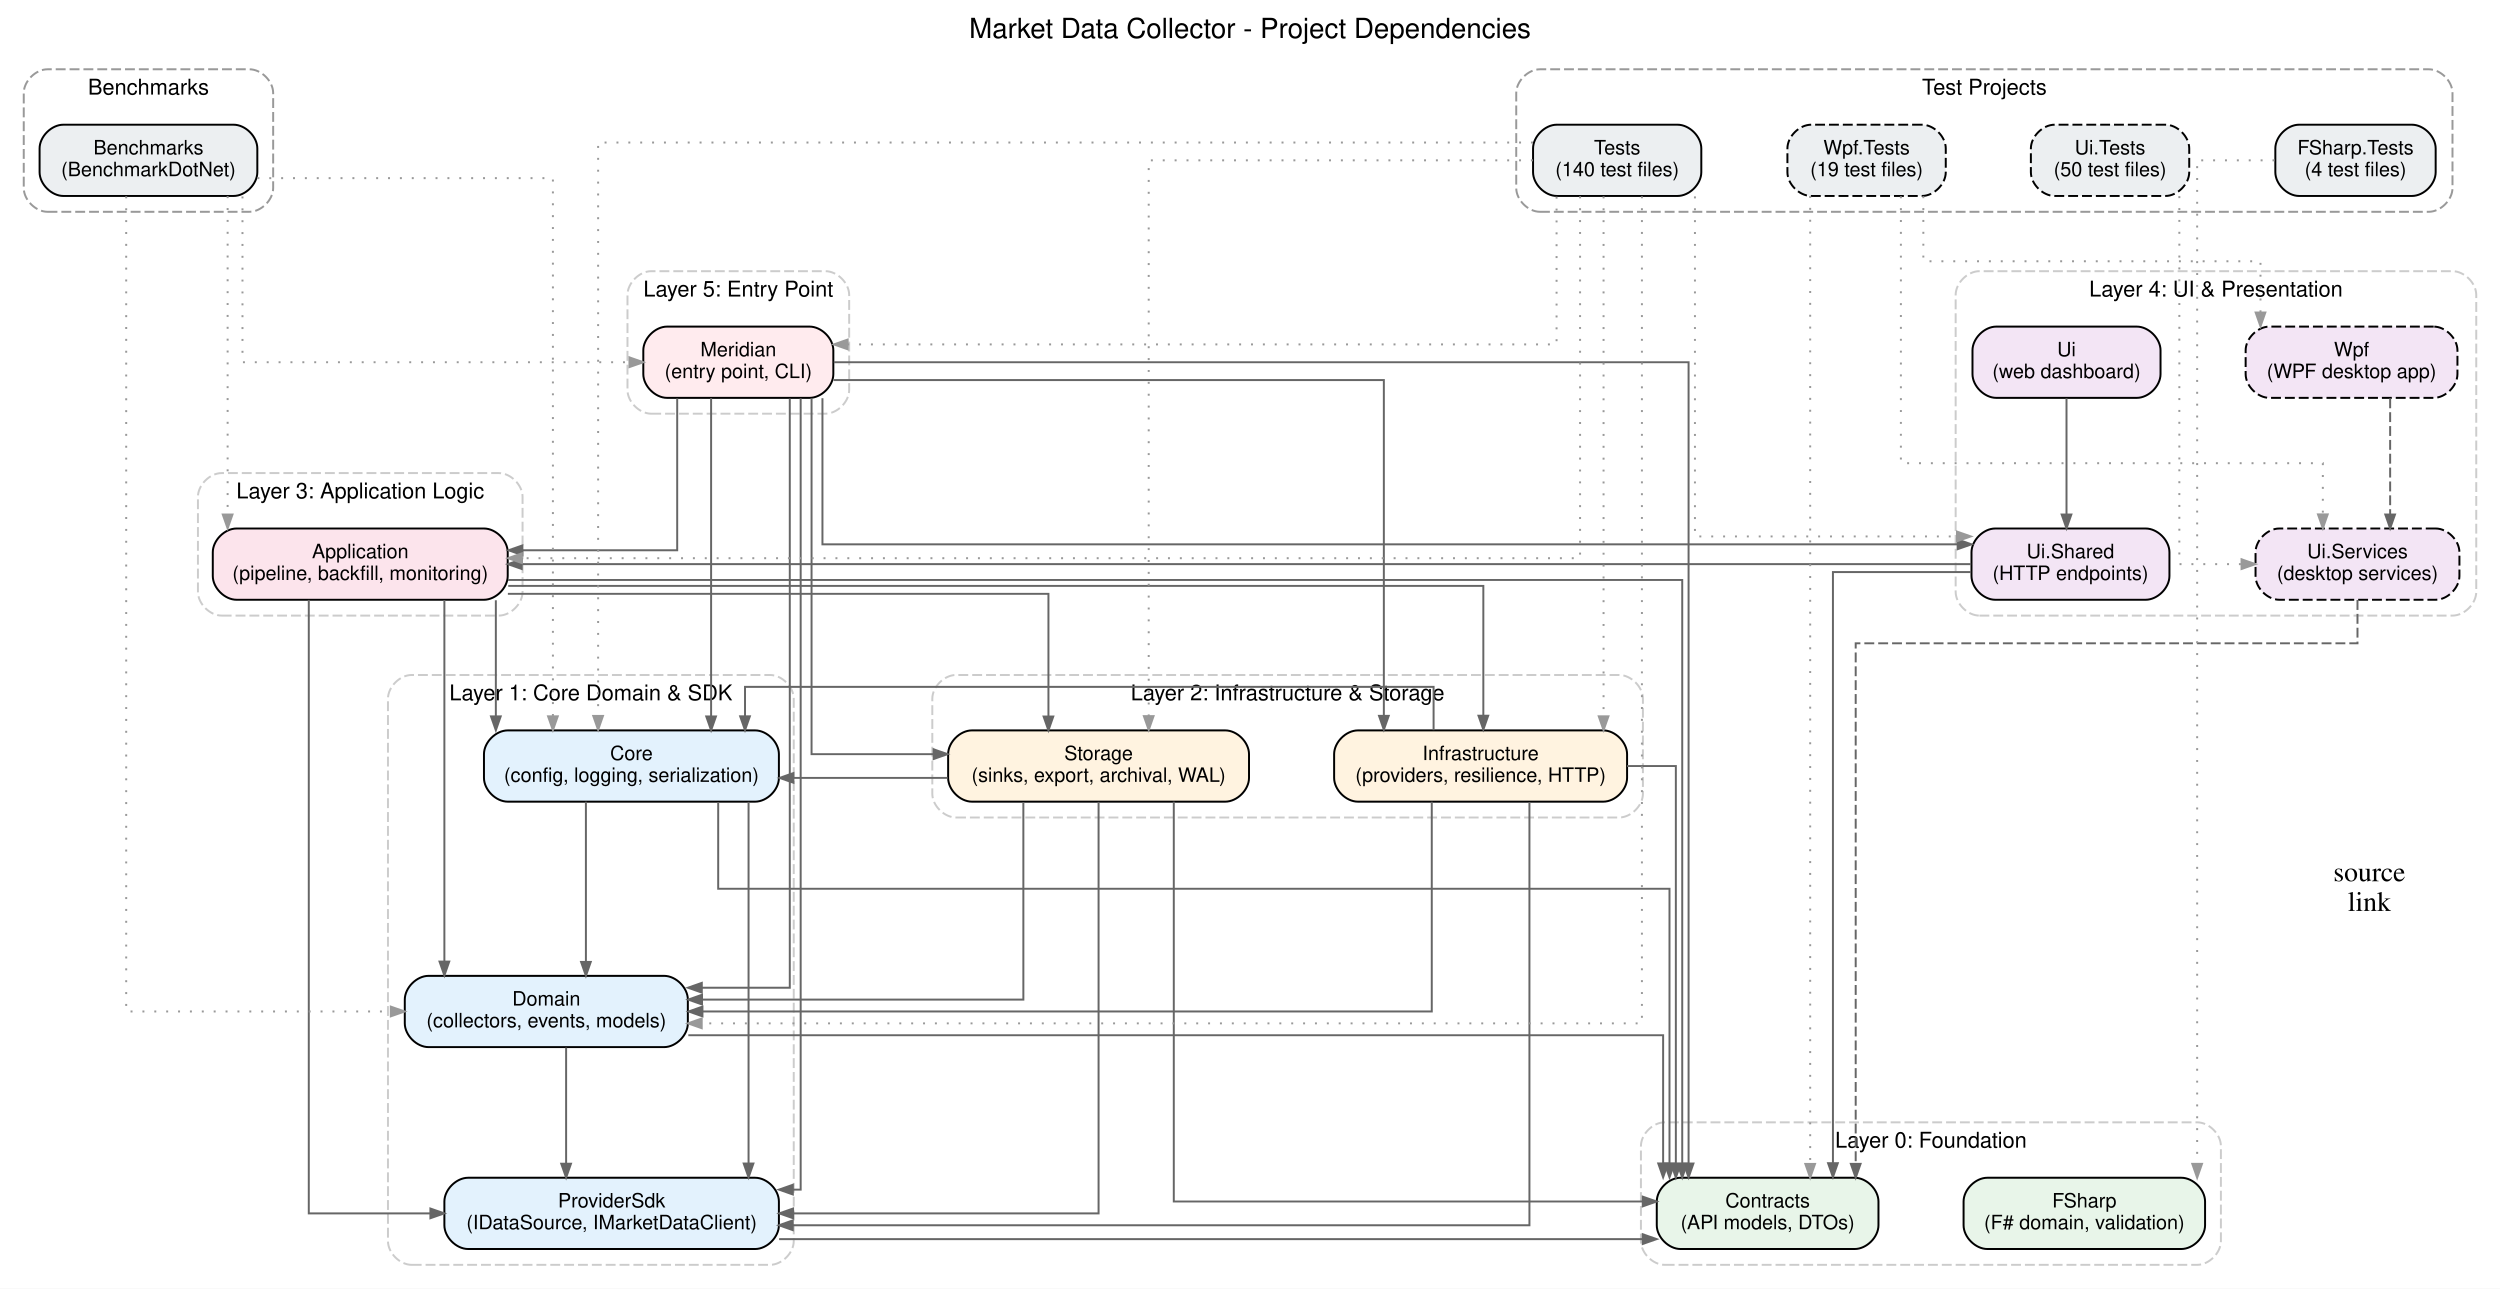
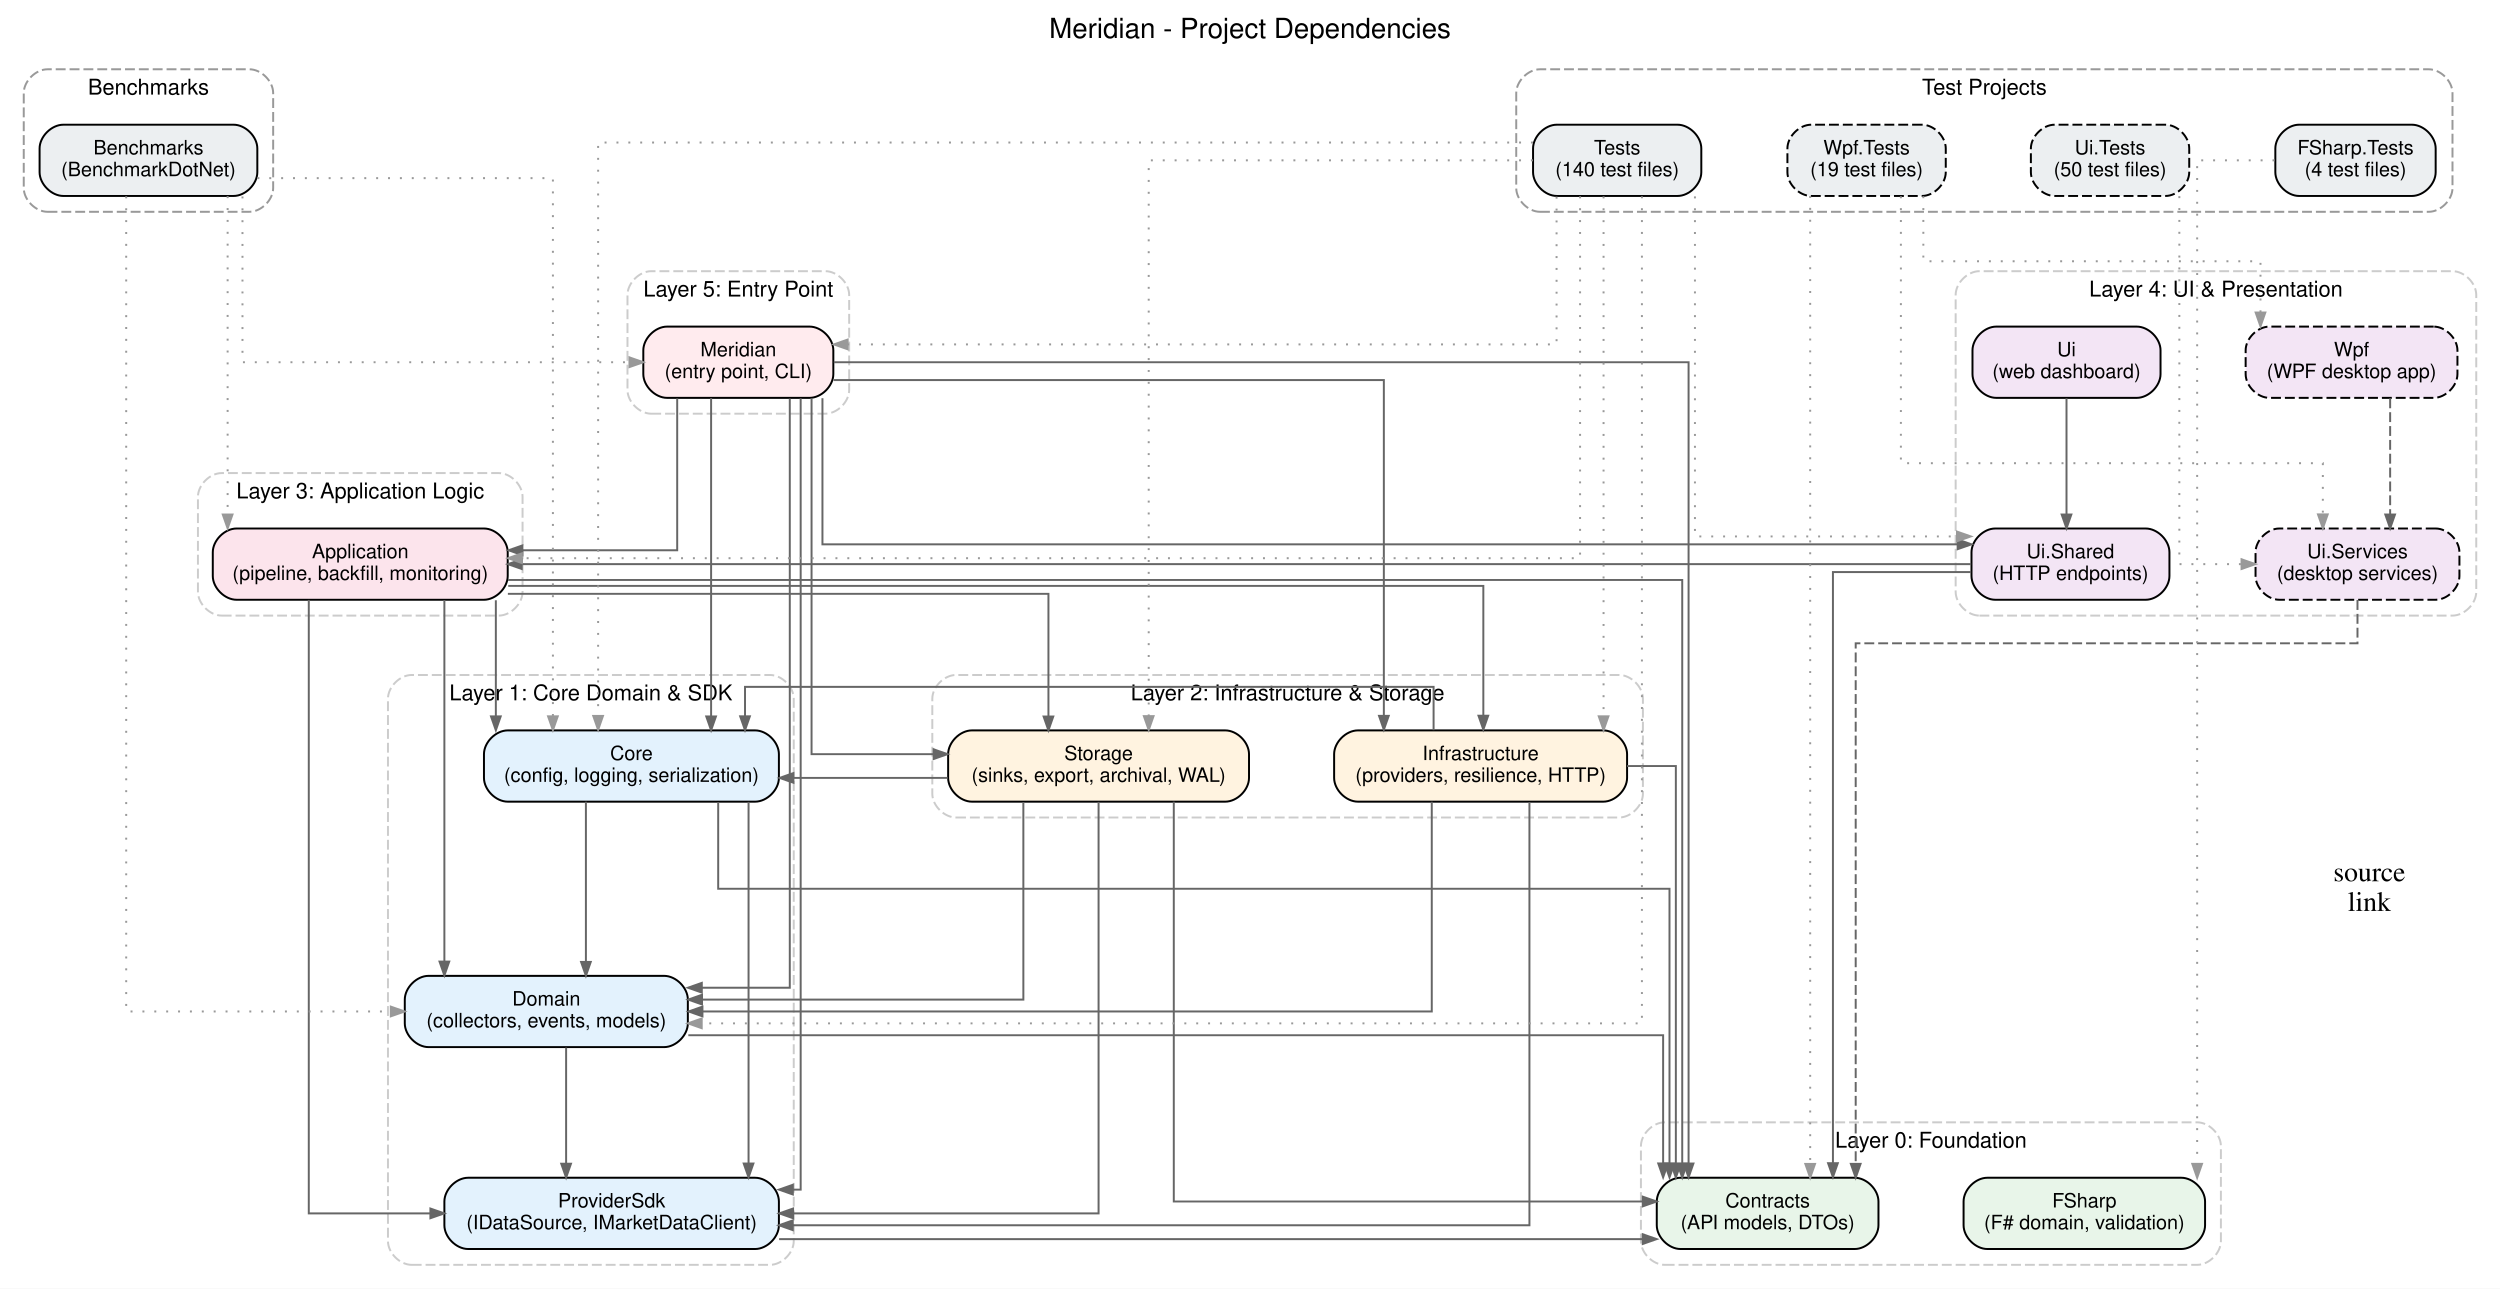
<svg xmlns="http://www.w3.org/2000/svg" width="1263pt" height="651pt" viewBox="0.00 0.00 1263.00 651.00">
  <g id="graph0" class="graph" transform="scale(1 1) rotate(0) translate(4 647)">
    <polygon fill="white" stroke="transparent" points="-4,4 -4,-647 1259,-647 1259,4 -4,4" />
-     <text text-anchor="middle" x="627.5" y="-627.8" font-family="Segoe UI, Helvetica, Arial, sans-serif" font-size="14.00">Market Data Collector - Project Dependencies</text>
+     <text text-anchor="middle" x="627.5" y="-627.8" font-family="Segoe UI, Helvetica, Arial, sans-serif" font-size="14.00">Meridian - Project Dependencies</text>
    <g id="clust1" class="cluster">
      <path fill="none" stroke="#cccccc" stroke-dasharray="5,2" d="M837,-8C837,-8 1106,-8 1106,-8 1112,-8 1118,-14 1118,-20 1118,-20 1118,-68 1118,-68 1118,-74 1112,-80 1106,-80 1106,-80 837,-80 837,-80 831,-80 825,-74 825,-68 825,-68 825,-20 825,-20 825,-14 831,-8 837,-8" />
      <text text-anchor="middle" x="971.5" y="-67.2" font-family="Segoe UI, Helvetica, Arial, sans-serif" font-size="11.00">Layer 0: Foundation</text>
    </g>
    <g id="clust2" class="cluster">
      <path fill="none" stroke="#cccccc" stroke-dasharray="5,2" d="M204,-8C204,-8 385,-8 385,-8 391,-8 397,-14 397,-20 397,-20 397,-294 397,-294 397,-300 391,-306 385,-306 385,-306 204,-306 204,-306 198,-306 192,-300 192,-294 192,-294 192,-20 192,-20 192,-14 198,-8 204,-8" />
      <text text-anchor="middle" x="294.5" y="-293.2" font-family="Segoe UI, Helvetica, Arial, sans-serif" font-size="11.00">Layer 1: Core Domain &amp; SDK</text>
    </g>
    <g id="clust3" class="cluster">
      <path fill="none" stroke="#cccccc" stroke-dasharray="5,2" d="M479,-234C479,-234 814,-234 814,-234 820,-234 826,-240 826,-246 826,-246 826,-294 826,-294 826,-300 820,-306 814,-306 814,-306 479,-306 479,-306 473,-306 467,-300 467,-294 467,-294 467,-246 467,-246 467,-240 473,-234 479,-234" />
      <text text-anchor="middle" x="646.5" y="-293.2" font-family="Segoe UI, Helvetica, Arial, sans-serif" font-size="11.00">Layer 2: Infrastructure &amp; Storage</text>
    </g>
    <g id="clust4" class="cluster">
      <path fill="none" stroke="#cccccc" stroke-dasharray="5,2" d="M108,-336C108,-336 248,-336 248,-336 254,-336 260,-342 260,-348 260,-348 260,-396 260,-396 260,-402 254,-408 248,-408 248,-408 108,-408 108,-408 102,-408 96,-402 96,-396 96,-396 96,-348 96,-348 96,-342 102,-336 108,-336" />
      <text text-anchor="middle" x="178" y="-395.2" font-family="Segoe UI, Helvetica, Arial, sans-serif" font-size="11.00">Layer 3: Application Logic</text>
    </g>
    <g id="clust5" class="cluster">
      <path fill="none" stroke="#cccccc" stroke-dasharray="5,2" d="M996,-336C996,-336 1235,-336 1235,-336 1241,-336 1247,-342 1247,-348 1247,-348 1247,-498 1247,-498 1247,-504 1241,-510 1235,-510 1235,-510 996,-510 996,-510 990,-510 984,-504 984,-498 984,-498 984,-348 984,-348 984,-342 990,-336 996,-336" />
      <text text-anchor="middle" x="1115.5" y="-497.2" font-family="Segoe UI, Helvetica, Arial, sans-serif" font-size="11.00">Layer 4: UI &amp; Presentation</text>
    </g>
    <g id="clust6" class="cluster">
      <path fill="none" stroke="#cccccc" stroke-dasharray="5,2" d="M325,-438C325,-438 413,-438 413,-438 419,-438 425,-444 425,-450 425,-450 425,-498 425,-498 425,-504 419,-510 413,-510 413,-510 325,-510 325,-510 319,-510 313,-504 313,-498 313,-498 313,-450 313,-450 313,-444 319,-438 325,-438" />
      <text text-anchor="middle" x="369" y="-497.2" font-family="Segoe UI, Helvetica, Arial, sans-serif" font-size="11.00">Layer 5: Entry Point</text>
    </g>
    <g id="clust7" class="cluster">
      <path fill="none" stroke="#999999" stroke-dasharray="5,2" d="M774,-540C774,-540 1223,-540 1223,-540 1229,-540 1235,-546 1235,-552 1235,-552 1235,-600 1235,-600 1235,-606 1229,-612 1223,-612 1223,-612 774,-612 774,-612 768,-612 762,-606 762,-600 762,-600 762,-552 762,-552 762,-546 768,-540 774,-540" />
      <text text-anchor="middle" x="998.5" y="-599.2" font-family="Segoe UI, Helvetica, Arial, sans-serif" font-size="11.00">Test Projects</text>
    </g>
    <g id="clust8" class="cluster">
      <path fill="none" stroke="#999999" stroke-dasharray="5,2" d="M20,-540C20,-540 122,-540 122,-540 128,-540 134,-546 134,-552 134,-552 134,-600 134,-600 134,-606 128,-612 122,-612 122,-612 20,-612 20,-612 14,-612 8,-606 8,-600 8,-600 8,-552 8,-552 8,-546 14,-540 20,-540" />
      <text text-anchor="middle" x="71" y="-599.2" font-family="Segoe UI, Helvetica, Arial, sans-serif" font-size="11.00">Benchmarks</text>
    </g>
    <g id="node1" class="node">
      <path fill="#e8f5e9" stroke="black" d="M933,-52C933,-52 845,-52 845,-52 839,-52 833,-46 833,-40 833,-40 833,-28 833,-28 833,-22 839,-16 845,-16 845,-16 933,-16 933,-16 939,-16 945,-22 945,-28 945,-28 945,-40 945,-40 945,-46 939,-52 933,-52" />
      <text text-anchor="middle" x="889" y="-37" font-family="Segoe UI, Helvetica, Arial, sans-serif" font-size="10.00">Contracts</text>
      <text text-anchor="middle" x="889" y="-26" font-family="Segoe UI, Helvetica, Arial, sans-serif" font-size="10.00">(API models, DTOs)</text>
    </g>
    <g id="node2" class="node">
      <path fill="#e8f5e9" stroke="black" d="M1098,-52C1098,-52 1000,-52 1000,-52 994,-52 988,-46 988,-40 988,-40 988,-28 988,-28 988,-22 994,-16 1000,-16 1000,-16 1098,-16 1098,-16 1104,-16 1110,-22 1110,-28 1110,-28 1110,-40 1110,-40 1110,-46 1104,-52 1098,-52" />
      <text text-anchor="middle" x="1049" y="-37" font-family="Segoe UI, Helvetica, Arial, sans-serif" font-size="10.00">FSharp</text>
      <text text-anchor="middle" x="1049" y="-26" font-family="Segoe UI, Helvetica, Arial, sans-serif" font-size="10.00">(F# domain, validation)</text>
    </g>
    <g id="node3" class="node">
      <path fill="#e3f2fd" stroke="black" d="M377.5,-52C377.5,-52 232.5,-52 232.5,-52 226.5,-52 220.5,-46 220.5,-40 220.5,-40 220.5,-28 220.5,-28 220.5,-22 226.5,-16 232.5,-16 232.5,-16 377.5,-16 377.5,-16 383.5,-16 389.5,-22 389.5,-28 389.5,-28 389.5,-40 389.5,-40 389.5,-46 383.5,-52 377.5,-52" />
      <text text-anchor="middle" x="305" y="-37" font-family="Segoe UI, Helvetica, Arial, sans-serif" font-size="10.00">ProviderSdk</text>
      <text text-anchor="middle" x="305" y="-26" font-family="Segoe UI, Helvetica, Arial, sans-serif" font-size="10.00">(IDataSource, IMarketDataClient)</text>
    </g>
    <g id="edge1" class="edge">
      <path fill="none" stroke="#666666" d="M389.61,-21C389.61,-21 825.93,-21 825.93,-21" />
      <polygon fill="#666666" stroke="#666666" points="825.93,-23.45 832.93,-21 825.93,-18.55 825.93,-23.45" />
    </g>
    <g id="node4" class="node">
      <path fill="#e3f2fd" stroke="black" d="M331.5,-154C331.5,-154 212.5,-154 212.5,-154 206.5,-154 200.5,-148 200.5,-142 200.5,-142 200.5,-130 200.5,-130 200.5,-124 206.5,-118 212.5,-118 212.5,-118 331.5,-118 331.5,-118 337.5,-118 343.5,-124 343.5,-130 343.5,-130 343.5,-142 343.5,-142 343.5,-148 337.5,-154 331.5,-154" />
      <text text-anchor="middle" x="272" y="-139" font-family="Segoe UI, Helvetica, Arial, sans-serif" font-size="10.00">Domain</text>
      <text text-anchor="middle" x="272" y="-128" font-family="Segoe UI, Helvetica, Arial, sans-serif" font-size="10.00">(collectors, events, models)</text>
    </g>
    <g id="edge2" class="edge">
      <path fill="none" stroke="#666666" d="M343.74,-124C495.71,-124 836.21,-124 836.21,-124 836.21,-124 836.21,-59.21 836.21,-59.21" />
      <polygon fill="#666666" stroke="#666666" points="838.66,-59.21 836.21,-52.21 833.76,-59.21 838.66,-59.21" />
    </g>
    <g id="edge3" class="edge">
      <path fill="none" stroke="#666666" d="M282,-117.76C282,-117.76 282,-59.08 282,-59.08" />
      <polygon fill="#666666" stroke="#666666" points="284.45,-59.08 282,-52.08 279.55,-59.08 284.45,-59.08" />
    </g>
    <g id="node5" class="node">
      <path fill="#e3f2fd" stroke="black" d="M377.5,-278C377.5,-278 252.5,-278 252.5,-278 246.5,-278 240.5,-272 240.5,-266 240.5,-266 240.5,-254 240.5,-254 240.5,-248 246.5,-242 252.5,-242 252.5,-242 377.5,-242 377.5,-242 383.5,-242 389.5,-248 389.5,-254 389.5,-254 389.5,-266 389.5,-266 389.5,-272 383.5,-278 377.5,-278" />
      <text text-anchor="middle" x="315" y="-263" font-family="Segoe UI, Helvetica, Arial, sans-serif" font-size="10.00">Core</text>
      <text text-anchor="middle" x="315" y="-252" font-family="Segoe UI, Helvetica, Arial, sans-serif" font-size="10.00">(config, logging, serialization)</text>
    </g>
    <g id="edge4" class="edge">
      <path fill="none" stroke="#666666" d="M358.83,-241.73C358.83,-223.44 358.83,-198 358.83,-198 358.83,-198 839.43,-198 839.43,-198 839.43,-198 839.43,-59.18 839.43,-59.18" />
      <polygon fill="#666666" stroke="#666666" points="841.88,-59.18 839.43,-52.18 836.98,-59.18 841.88,-59.18" />
    </g>
    <g id="edge6" class="edge">
      <path fill="none" stroke="#666666" d="M374.17,-241.89C374.17,-241.89 374.17,-59.2 374.17,-59.2" />
      <polygon fill="#666666" stroke="#666666" points="376.62,-59.2 374.17,-52.2 371.72,-59.2 376.62,-59.2" />
    </g>
    <g id="edge5" class="edge">
      <path fill="none" stroke="#666666" d="M292,-241.97C292,-241.97 292,-161.05 292,-161.05" />
      <polygon fill="#666666" stroke="#666666" points="294.45,-161.05 292,-154.05 289.55,-161.05 294.45,-161.05" />
    </g>
    <g id="node6" class="node">
      <path fill="#fff3e0" stroke="black" d="M806,-278C806,-278 682,-278 682,-278 676,-278 670,-272 670,-266 670,-266 670,-254 670,-254 670,-248 676,-242 682,-242 682,-242 806,-242 806,-242 812,-242 818,-248 818,-254 818,-254 818,-266 818,-266 818,-272 812,-278 806,-278" />
      <text text-anchor="middle" x="744" y="-263" font-family="Segoe UI, Helvetica, Arial, sans-serif" font-size="10.00">Infrastructure</text>
      <text text-anchor="middle" x="744" y="-252" font-family="Segoe UI, Helvetica, Arial, sans-serif" font-size="10.00">(providers, resilience, HTTP)</text>
    </g>
    <g id="edge9" class="edge">
      <path fill="none" stroke="#666666" d="M818.01,-260C832.15,-260 842.64,-260 842.64,-260 842.64,-260 842.64,-59.11 842.64,-59.11" />
      <polygon fill="#666666" stroke="#666666" points="845.09,-59.11 842.64,-52.11 840.19,-59.11 845.09,-59.11" />
    </g>
    <g id="edge10" class="edge">
      <path fill="none" stroke="#666666" d="M768.67,-241.8C768.67,-187.1 768.67,-28 768.67,-28 768.67,-28 396.5,-28 396.5,-28" />
      <polygon fill="#666666" stroke="#666666" points="396.5,-25.55 389.5,-28 396.5,-30.45 396.5,-25.55" />
    </g>
    <g id="edge8" class="edge">
      <path fill="none" stroke="#666666" d="M719.33,-241.97C719.33,-207.58 719.33,-136 719.33,-136 719.33,-136 350.87,-136 350.87,-136" />
      <polygon fill="#666666" stroke="#666666" points="350.87,-133.55 343.87,-136 350.87,-138.45 350.87,-133.55" />
    </g>
    <g id="edge7" class="edge">
      <path fill="none" stroke="#666666" d="M720.25,-278.13C720.25,-288.71 720.25,-300 720.25,-300 720.25,-300 372.38,-300 372.38,-300 372.38,-300 372.38,-285.13 372.38,-285.13" />
      <polygon fill="#666666" stroke="#666666" points="374.83,-285.13 372.38,-278.13 369.93,-285.13 374.83,-285.13" />
    </g>
    <g id="node7" class="node">
      <path fill="#fff3e0" stroke="black" d="M615,-278C615,-278 487,-278 487,-278 481,-278 475,-272 475,-266 475,-266 475,-254 475,-254 475,-248 481,-242 487,-242 487,-242 615,-242 615,-242 621,-242 627,-248 627,-254 627,-254 627,-266 627,-266 627,-272 621,-278 615,-278" />
      <text text-anchor="middle" x="551" y="-263" font-family="Segoe UI, Helvetica, Arial, sans-serif" font-size="10.00">Storage</text>
      <text text-anchor="middle" x="551" y="-252" font-family="Segoe UI, Helvetica, Arial, sans-serif" font-size="10.00">(sinks, export, archival, WAL)</text>
    </g>
    <g id="edge13" class="edge">
      <path fill="none" stroke="#666666" d="M589,-242C589,-189.45 589,-40 589,-40 589,-40 825.92,-40 825.92,-40" />
      <polygon fill="#666666" stroke="#666666" points="825.92,-42.45 832.92,-40 825.92,-37.55 825.92,-42.45" />
    </g>
    <g id="edge14" class="edge">
      <path fill="none" stroke="#666666" d="M551,-241.89C551,-188.26 551,-34 551,-34 551,-34 396.66,-34 396.66,-34" />
      <polygon fill="#666666" stroke="#666666" points="396.66,-31.55 389.66,-34 396.66,-36.45 396.66,-31.55" />
    </g>
    <g id="edge12" class="edge">
      <path fill="none" stroke="#666666" d="M513,-241.82C513,-208.72 513,-142 513,-142 513,-142 350.66,-142 350.66,-142" />
      <polygon fill="#666666" stroke="#666666" points="350.66,-139.55 343.66,-142 350.66,-144.45 350.66,-139.55" />
    </g>
    <g id="edge11" class="edge">
      <path fill="none" stroke="#666666" d="M474.7,-254C474.7,-254 396.83,-254 396.83,-254" />
      <polygon fill="#666666" stroke="#666666" points="396.83,-251.55 389.83,-254 396.83,-256.45 396.83,-251.55" />
    </g>
    <g id="node8" class="node">
      <path fill="#fce4ec" stroke="black" d="M240.5,-380C240.5,-380 115.5,-380 115.5,-380 109.5,-380 103.5,-374 103.5,-368 103.5,-368 103.5,-356 103.5,-356 103.5,-350 109.5,-344 115.5,-344 115.5,-344 240.5,-344 240.5,-344 246.5,-344 252.5,-350 252.5,-356 252.5,-356 252.5,-368 252.5,-368 252.5,-374 246.5,-380 240.5,-380" />
      <text text-anchor="middle" x="178" y="-365" font-family="Segoe UI, Helvetica, Arial, sans-serif" font-size="10.00">Application</text>
      <text text-anchor="middle" x="178" y="-354" font-family="Segoe UI, Helvetica, Arial, sans-serif" font-size="10.00">(pipeline, backfill, monitoring)</text>
    </g>
    <g id="edge19" class="edge">
      <path fill="none" stroke="#666666" d="M252.67,-354C426.94,-354 845.86,-354 845.86,-354 845.86,-354 845.86,-59.12 845.86,-59.12" />
      <polygon fill="#666666" stroke="#666666" points="848.31,-59.12 845.86,-52.12 843.41,-59.12 848.31,-59.12" />
    </g>
    <g id="edge20" class="edge">
      <path fill="none" stroke="#666666" d="M152,-343.9C152,-275.14 152,-34 152,-34 152,-34 213.44,-34 213.44,-34" />
      <polygon fill="#666666" stroke="#666666" points="213.44,-36.45 220.44,-34 213.44,-31.55 213.44,-36.45" />
    </g>
    <g id="edge18" class="edge">
      <path fill="none" stroke="#666666" d="M220.5,-343.89C220.5,-343.89 220.5,-161.2 220.5,-161.2" />
      <polygon fill="#666666" stroke="#666666" points="222.95,-161.2 220.5,-154.2 218.05,-161.2 222.95,-161.2" />
    </g>
    <g id="edge17" class="edge">
      <path fill="none" stroke="#666666" d="M246.5,-343.76C246.5,-343.76 246.5,-285.08 246.5,-285.08" />
      <polygon fill="#666666" stroke="#666666" points="248.95,-285.08 246.5,-278.08 244.05,-285.08 248.95,-285.08" />
    </g>
    <g id="edge15" class="edge">
      <path fill="none" stroke="#666666" d="M252.76,-351C406.82,-351 745.38,-351 745.38,-351 745.38,-351 745.38,-285.42 745.38,-285.42" />
      <polygon fill="#666666" stroke="#666666" points="747.83,-285.42 745.38,-278.42 742.93,-285.42 747.83,-285.42" />
    </g>
    <g id="edge16" class="edge">
      <path fill="none" stroke="#666666" d="M252.58,-347C354.74,-347 525.67,-347 525.67,-347 525.67,-347 525.67,-285.03 525.67,-285.03" />
      <polygon fill="#666666" stroke="#666666" points="528.12,-285.03 525.67,-278.03 523.22,-285.03 528.12,-285.03" />
    </g>
    <g id="node9" class="node">
      <path fill="#f3e5f5" stroke="black" d="M1080,-380C1080,-380 1004,-380 1004,-380 998,-380 992,-374 992,-368 992,-368 992,-356 992,-356 992,-350 998,-344 1004,-344 1004,-344 1080,-344 1080,-344 1086,-344 1092,-350 1092,-356 1092,-356 1092,-368 1092,-368 1092,-374 1086,-380 1080,-380" />
      <text text-anchor="middle" x="1042" y="-365" font-family="Segoe UI, Helvetica, Arial, sans-serif" font-size="10.00">Ui.Shared</text>
      <text text-anchor="middle" x="1042" y="-354" font-family="Segoe UI, Helvetica, Arial, sans-serif" font-size="10.00">(HTTP endpoints)</text>
    </g>
    <g id="edge22" class="edge">
      <path fill="none" stroke="#666666" d="M991.8,-358C958.92,-358 922,-358 922,-358 922,-358 922,-59.35 922,-59.35" />
      <polygon fill="#666666" stroke="#666666" points="924.45,-59.35 922,-52.35 919.55,-59.35 924.45,-59.35" />
    </g>
    <g id="edge21" class="edge">
      <path fill="none" stroke="#666666" d="M991.81,-362C991.81,-362 259.57,-362 259.57,-362" />
      <polygon fill="#666666" stroke="#666666" points="259.57,-359.55 252.57,-362 259.57,-364.45 259.57,-359.55" />
    </g>
    <g id="node10" class="node">
      <path fill="#f3e5f5" stroke="black" stroke-dasharray="5,2" d="M1226.5,-380C1226.5,-380 1147.5,-380 1147.5,-380 1141.5,-380 1135.5,-374 1135.5,-368 1135.5,-368 1135.5,-356 1135.5,-356 1135.5,-350 1141.5,-344 1147.5,-344 1147.5,-344 1226.5,-344 1226.5,-344 1232.5,-344 1238.5,-350 1238.5,-356 1238.5,-356 1238.5,-368 1238.5,-368 1238.5,-374 1232.5,-380 1226.5,-380" />
      <text text-anchor="middle" x="1187" y="-365" font-family="Segoe UI, Helvetica, Arial, sans-serif" font-size="10.00">Ui.Services</text>
      <text text-anchor="middle" x="1187" y="-354" font-family="Segoe UI, Helvetica, Arial, sans-serif" font-size="10.00">(desktop services)</text>
    </g>
    <g id="edge24" class="edge">
      <path fill="none" stroke="#666666" stroke-dasharray="5,2" d="M1187,-343.87C1187,-333.29 1187,-322 1187,-322 1187,-322 933.5,-322 933.5,-322 933.5,-322 933.5,-59.02 933.5,-59.02" />
      <polygon fill="#666666" stroke="#666666" points="935.95,-59.02 933.5,-52.02 931.05,-59.02 935.95,-59.02" />
      <text text-anchor="middle" x="1193" y="-201.8" font-family="Times,serif" font-size="14.00">source</text>
      <text text-anchor="middle" x="1193" y="-186.8" font-family="Times,serif" font-size="14.00">link</text>
    </g>
    <g id="node11" class="node">
      <path fill="#f3e5f5" stroke="black" d="M1075.5,-482C1075.5,-482 1004.5,-482 1004.5,-482 998.5,-482 992.5,-476 992.5,-470 992.5,-470 992.5,-458 992.5,-458 992.5,-452 998.5,-446 1004.5,-446 1004.5,-446 1075.5,-446 1075.5,-446 1081.5,-446 1087.5,-452 1087.5,-458 1087.5,-458 1087.5,-470 1087.5,-470 1087.5,-476 1081.5,-482 1075.5,-482" />
      <text text-anchor="middle" x="1040" y="-467" font-family="Segoe UI, Helvetica, Arial, sans-serif" font-size="10.00">Ui</text>
      <text text-anchor="middle" x="1040" y="-456" font-family="Segoe UI, Helvetica, Arial, sans-serif" font-size="10.00">(web dashboard)</text>
    </g>
    <g id="edge23" class="edge">
      <path fill="none" stroke="#666666" d="M1040,-445.76C1040,-445.76 1040,-387.08 1040,-387.08" />
      <polygon fill="#666666" stroke="#666666" points="1042.45,-387.08 1040,-380.08 1037.55,-387.08 1042.45,-387.08" />
    </g>
    <g id="node12" class="node">
      <path fill="#f3e5f5" stroke="black" stroke-dasharray="5,2" d="M1225.5,-482C1225.5,-482 1142.5,-482 1142.5,-482 1136.5,-482 1130.5,-476 1130.5,-470 1130.5,-470 1130.5,-458 1130.5,-458 1130.5,-452 1136.5,-446 1142.5,-446 1142.5,-446 1225.5,-446 1225.5,-446 1231.5,-446 1237.5,-452 1237.5,-458 1237.5,-458 1237.5,-470 1237.5,-470 1237.5,-476 1231.5,-482 1225.5,-482" />
      <text text-anchor="middle" x="1184" y="-467" font-family="Segoe UI, Helvetica, Arial, sans-serif" font-size="10.00">Wpf</text>
      <text text-anchor="middle" x="1184" y="-456" font-family="Segoe UI, Helvetica, Arial, sans-serif" font-size="10.00">(WPF desktop app)</text>
    </g>
    <g id="edge25" class="edge">
      <path fill="none" stroke="#666666" stroke-dasharray="5,2" d="M1203.5,-445.76C1203.5,-445.76 1203.5,-387.08 1203.5,-387.08" />
      <polygon fill="#666666" stroke="#666666" points="1205.95,-387.08 1203.5,-380.08 1201.05,-387.08 1205.95,-387.08" />
    </g>
    <g id="node13" class="node">
      <path fill="#ffebee" stroke="black" d="M405,-482C405,-482 333,-482 333,-482 327,-482 321,-476 321,-470 321,-470 321,-458 321,-458 321,-452 327,-446 333,-446 333,-446 405,-446 405,-446 411,-446 417,-452 417,-458 417,-458 417,-470 417,-470 417,-476 411,-482 405,-482" />
      <text text-anchor="middle" x="369" y="-467" font-family="Segoe UI, Helvetica, Arial, sans-serif" font-size="10.00">Meridian</text>
      <text text-anchor="middle" x="369" y="-456" font-family="Segoe UI, Helvetica, Arial, sans-serif" font-size="10.00">(entry point, CLI)</text>
    </g>
    <g id="edge31" class="edge">
      <path fill="none" stroke="#666666" d="M417.23,-464C538.97,-464 849.07,-464 849.07,-464 849.07,-464 849.07,-59.2 849.07,-59.2" />
      <polygon fill="#666666" stroke="#666666" points="851.52,-59.2 849.07,-52.2 846.62,-59.2 851.52,-59.2" />
    </g>
    <g id="edge32" class="edge">
      <path fill="none" stroke="#666666" d="M400.5,-445.77C400.5,-365.32 400.5,-46 400.5,-46 400.5,-46 396.54,-46 396.54,-46" />
      <polygon fill="#666666" stroke="#666666" points="396.54,-43.55 389.54,-46 396.54,-48.45 396.54,-43.55" />
    </g>
    <g id="edge30" class="edge">
      <path fill="none" stroke="#666666" d="M395,-445.64C395,-378.2 395,-148 395,-148 395,-148 350.55,-148 350.55,-148" />
      <polygon fill="#666666" stroke="#666666" points="350.55,-145.55 343.55,-148 350.55,-150.45 350.55,-145.55" />
    </g>
    <g id="edge29" class="edge">
      <path fill="none" stroke="#666666" d="M355.25,-445.9C355.25,-445.9 355.25,-285.06 355.25,-285.06" />
      <polygon fill="#666666" stroke="#666666" points="357.7,-285.06 355.25,-278.06 352.8,-285.06 357.7,-285.06" />
    </g>
    <g id="edge27" class="edge">
      <path fill="none" stroke="#666666" d="M417.12,-455C507.84,-455 695.12,-455 695.12,-455 695.12,-455 695.12,-285.35 695.12,-285.35" />
      <polygon fill="#666666" stroke="#666666" points="697.58,-285.35 695.12,-278.35 692.68,-285.35 697.58,-285.35" />
    </g>
    <g id="edge28" class="edge">
      <path fill="none" stroke="#666666" d="M406,-445.73C406,-396.71 406,-266 406,-266 406,-266 467.68,-266 467.68,-266" />
      <polygon fill="#666666" stroke="#666666" points="467.68,-268.45 474.68,-266 467.68,-263.55 467.68,-268.45" />
    </g>
    <g id="edge26" class="edge">
      <path fill="none" stroke="#666666" d="M338.12,-445.68C338.12,-418.08 338.12,-369 338.12,-369 338.12,-369 259.91,-369 259.91,-369" />
      <polygon fill="#666666" stroke="#666666" points="259.91,-366.55 252.91,-369 259.91,-371.45 259.91,-366.55" />
    </g>
    <g id="edge33" class="edge">
      <path fill="none" stroke="#666666" d="M411.5,-445.82C411.5,-419.01 411.5,-372 411.5,-372 411.5,-372 985,-372 985,-372" />
      <polygon fill="#666666" stroke="#666666" points="985,-374.45 992,-372 985,-369.55 985,-374.45" />
    </g>
    <g id="node14" class="node">
      <path fill="#eceff1" stroke="black" d="M843.5,-584C843.5,-584 782.5,-584 782.5,-584 776.5,-584 770.5,-578 770.5,-572 770.5,-572 770.5,-560 770.5,-560 770.5,-554 776.5,-548 782.5,-548 782.5,-548 843.5,-548 843.5,-548 849.5,-548 855.5,-554 855.5,-560 855.5,-560 855.5,-572 855.5,-572 855.5,-578 849.5,-584 843.5,-584" />
      <text text-anchor="middle" x="813" y="-569" font-family="Segoe UI, Helvetica, Arial, sans-serif" font-size="10.00">Tests</text>
      <text text-anchor="middle" x="813" y="-558" font-family="Segoe UI, Helvetica, Arial, sans-serif" font-size="10.00">(140 test files)</text>
    </g>
    <g id="edge39" class="edge">
      <path fill="none" stroke="#999999" stroke-dasharray="1,5" d="M825.5,-547.82C825.5,-465.3 825.5,-130 825.5,-130 825.5,-130 350.51,-130 350.51,-130" />
      <polygon fill="#999999" stroke="#999999" points="350.51,-127.55 343.51,-130 350.51,-132.45 350.51,-127.55" />
    </g>
    <g id="edge38" class="edge">
      <path fill="none" stroke="#999999" stroke-dasharray="1,5" d="M770.43,-575C647.08,-575 298.17,-575 298.17,-575 298.17,-575 298.17,-285.3 298.17,-285.3" />
      <polygon fill="#999999" stroke="#999999" points="300.62,-285.3 298.17,-278.3 295.72,-285.3 300.62,-285.3" />
    </g>
    <g id="edge36" class="edge">
      <path fill="none" stroke="#999999" stroke-dasharray="1,5" d="M806.12,-547.77C806.12,-547.77 806.12,-285.13 806.12,-285.13" />
      <polygon fill="#999999" stroke="#999999" points="808.58,-285.13 806.12,-278.13 803.68,-285.13 808.58,-285.13" />
    </g>
    <g id="edge37" class="edge">
      <path fill="none" stroke="#999999" stroke-dasharray="1,5" d="M770.42,-566C702.28,-566 576.33,-566 576.33,-566 576.33,-566 576.33,-285.23 576.33,-285.23" />
      <polygon fill="#999999" stroke="#999999" points="578.78,-285.23 576.33,-278.23 573.88,-285.23 578.78,-285.23" />
    </g>
    <g id="edge35" class="edge">
      <path fill="none" stroke="#999999" stroke-dasharray="1,5" d="M794.25,-547.81C794.25,-498.33 794.25,-365 794.25,-365 794.25,-365 259.64,-365 259.64,-365" />
      <polygon fill="#999999" stroke="#999999" points="259.64,-362.55 252.64,-365 259.64,-367.45 259.64,-362.55" />
    </g>
    <g id="edge40" class="edge">
      <path fill="none" stroke="#999999" stroke-dasharray="1,5" d="M852.29,-547.78C852.29,-500.23 852.29,-376 852.29,-376 852.29,-376 984.66,-376 984.66,-376" />
      <polygon fill="#999999" stroke="#999999" points="984.66,-378.45 991.66,-376 984.66,-373.55 984.66,-378.45" />
    </g>
    <g id="edge34" class="edge">
      <path fill="none" stroke="#999999" stroke-dasharray="1,5" d="M782.38,-547.63C782.38,-520.52 782.38,-473 782.38,-473 782.38,-473 424.23,-473 424.23,-473" />
      <polygon fill="#999999" stroke="#999999" points="424.23,-470.55 417.23,-473 424.23,-475.45 424.23,-470.55" />
    </g>
    <g id="node15" class="node">
      <path fill="#eceff1" stroke="black" d="M1214.5,-584C1214.5,-584 1157.5,-584 1157.5,-584 1151.5,-584 1145.5,-578 1145.5,-572 1145.5,-572 1145.5,-560 1145.5,-560 1145.5,-554 1151.5,-548 1157.5,-548 1157.5,-548 1214.5,-548 1214.5,-548 1220.5,-548 1226.5,-554 1226.5,-560 1226.5,-560 1226.5,-572 1226.5,-572 1226.5,-578 1220.5,-584 1214.5,-584" />
      <text text-anchor="middle" x="1186" y="-569" font-family="Segoe UI, Helvetica, Arial, sans-serif" font-size="10.00">FSharp.Tests</text>
      <text text-anchor="middle" x="1186" y="-558" font-family="Segoe UI, Helvetica, Arial, sans-serif" font-size="10.00">(4 test files)</text>
    </g>
    <g id="edge41" class="edge">
      <path fill="none" stroke="#999999" stroke-dasharray="1,5" d="M1145.06,-566C1125.38,-566 1106,-566 1106,-566 1106,-566 1106,-59.01 1106,-59.01" />
      <polygon fill="#999999" stroke="#999999" points="1108.45,-59.01 1106,-52.01 1103.55,-59.01 1108.45,-59.01" />
    </g>
    <g id="node16" class="node">
      <path fill="#eceff1" stroke="black" stroke-dasharray="5,2" d="M967,-584C967,-584 911,-584 911,-584 905,-584 899,-578 899,-572 899,-572 899,-560 899,-560 899,-554 905,-548 911,-548 911,-548 967,-548 967,-548 973,-548 979,-554 979,-560 979,-560 979,-572 979,-572 979,-578 973,-584 967,-584" />
      <text text-anchor="middle" x="939" y="-569" font-family="Segoe UI, Helvetica, Arial, sans-serif" font-size="10.00">Wpf.Tests</text>
      <text text-anchor="middle" x="939" y="-558" font-family="Segoe UI, Helvetica, Arial, sans-serif" font-size="10.00">(19 test files)</text>
    </g>
    <g id="edge44" class="edge">
      <path fill="none" stroke="#999999" stroke-dasharray="1,5" d="M910.5,-547.99C910.5,-547.99 910.5,-59 910.5,-59" />
      <polygon fill="#999999" stroke="#999999" points="912.95,-59 910.5,-52 908.05,-59 912.95,-59" />
    </g>
    <g id="edge43" class="edge">
      <path fill="none" stroke="#999999" stroke-dasharray="1,5" d="M956.33,-547.85C956.33,-507.32 956.33,-413 956.33,-413 956.33,-413 1169.5,-413 1169.5,-413 1169.5,-413 1169.5,-387.12 1169.5,-387.12" />
      <polygon fill="#999999" stroke="#999999" points="1171.95,-387.12 1169.5,-380.12 1167.05,-387.12 1171.95,-387.12" />
    </g>
    <g id="edge42" class="edge">
      <path fill="none" stroke="#999999" stroke-dasharray="1,5" d="M967.67,-547.88C967.67,-533.22 967.67,-515 967.67,-515 967.67,-515 1138,-515 1138,-515 1138,-515 1138,-489.12 1138,-489.12" />
      <polygon fill="#999999" stroke="#999999" points="1140.45,-489.12 1138,-482.12 1135.55,-489.12 1140.45,-489.12" />
    </g>
    <g id="node17" class="node">
      <path fill="#eceff1" stroke="black" stroke-dasharray="5,2" d="M1090,-584C1090,-584 1034,-584 1034,-584 1028,-584 1022,-578 1022,-572 1022,-572 1022,-560 1022,-560 1022,-554 1028,-548 1034,-548 1034,-548 1090,-548 1090,-548 1096,-548 1102,-554 1102,-560 1102,-560 1102,-572 1102,-572 1102,-578 1096,-584 1090,-584" />
      <text text-anchor="middle" x="1062" y="-569" font-family="Segoe UI, Helvetica, Arial, sans-serif" font-size="10.00">Ui.Tests</text>
      <text text-anchor="middle" x="1062" y="-558" font-family="Segoe UI, Helvetica, Arial, sans-serif" font-size="10.00">(50 test files)</text>
    </g>
    <g id="edge45" class="edge">
      <path fill="none" stroke="#999999" stroke-dasharray="1,5" d="M1097,-547.9C1097,-497.97 1097,-362 1097,-362 1097,-362 1128.43,-362 1128.43,-362" />
      <polygon fill="#999999" stroke="#999999" points="1128.43,-364.45 1135.43,-362 1128.43,-359.55 1128.43,-364.45" />
    </g>
    <g id="node18" class="node">
      <path fill="#eceff1" stroke="black" d="M114,-584C114,-584 28,-584 28,-584 22,-584 16,-578 16,-572 16,-572 16,-560 16,-560 16,-554 22,-548 28,-548 28,-548 114,-548 114,-548 120,-548 126,-554 126,-560 126,-560 126,-572 126,-572 126,-578 120,-584 114,-584" />
      <text text-anchor="middle" x="71" y="-569" font-family="Segoe UI, Helvetica, Arial, sans-serif" font-size="10.00">Benchmarks</text>
      <text text-anchor="middle" x="71" y="-558" font-family="Segoe UI, Helvetica, Arial, sans-serif" font-size="10.00">(BenchmarkDotNet)</text>
    </g>
    <g id="edge49" class="edge">
      <path fill="none" stroke="#999999" stroke-dasharray="1,5" d="M59.75,-547.8C59.75,-465.95 59.75,-136 59.75,-136 59.75,-136 193.44,-136 193.44,-136" />
      <polygon fill="#999999" stroke="#999999" points="193.44,-138.45 200.44,-136 193.44,-133.55 193.44,-138.45" />
    </g>
    <g id="edge48" class="edge">
      <path fill="none" stroke="#999999" stroke-dasharray="1,5" d="M126.03,-557C186.55,-557 275.33,-557 275.33,-557 275.33,-557 275.33,-285.13 275.33,-285.13" />
      <polygon fill="#999999" stroke="#999999" points="277.78,-285.13 275.33,-278.13 272.88,-285.13 277.78,-285.13" />
    </g>
    <g id="edge47" class="edge">
      <path fill="none" stroke="#999999" stroke-dasharray="1,5" d="M111,-547.9C111,-547.9 111,-387.06 111,-387.06" />
      <polygon fill="#999999" stroke="#999999" points="113.45,-387.06 111,-380.06 108.55,-387.06 113.45,-387.06" />
    </g>
    <g id="edge46" class="edge">
      <path fill="none" stroke="#999999" stroke-dasharray="1,5" d="M118.5,-547.76C118.5,-518.43 118.5,-464 118.5,-464 118.5,-464 314,-464 314,-464" />
      <polygon fill="#999999" stroke="#999999" points="314,-466.45 321,-464 314,-461.55 314,-466.45" />
    </g>
  </g>
</svg>
